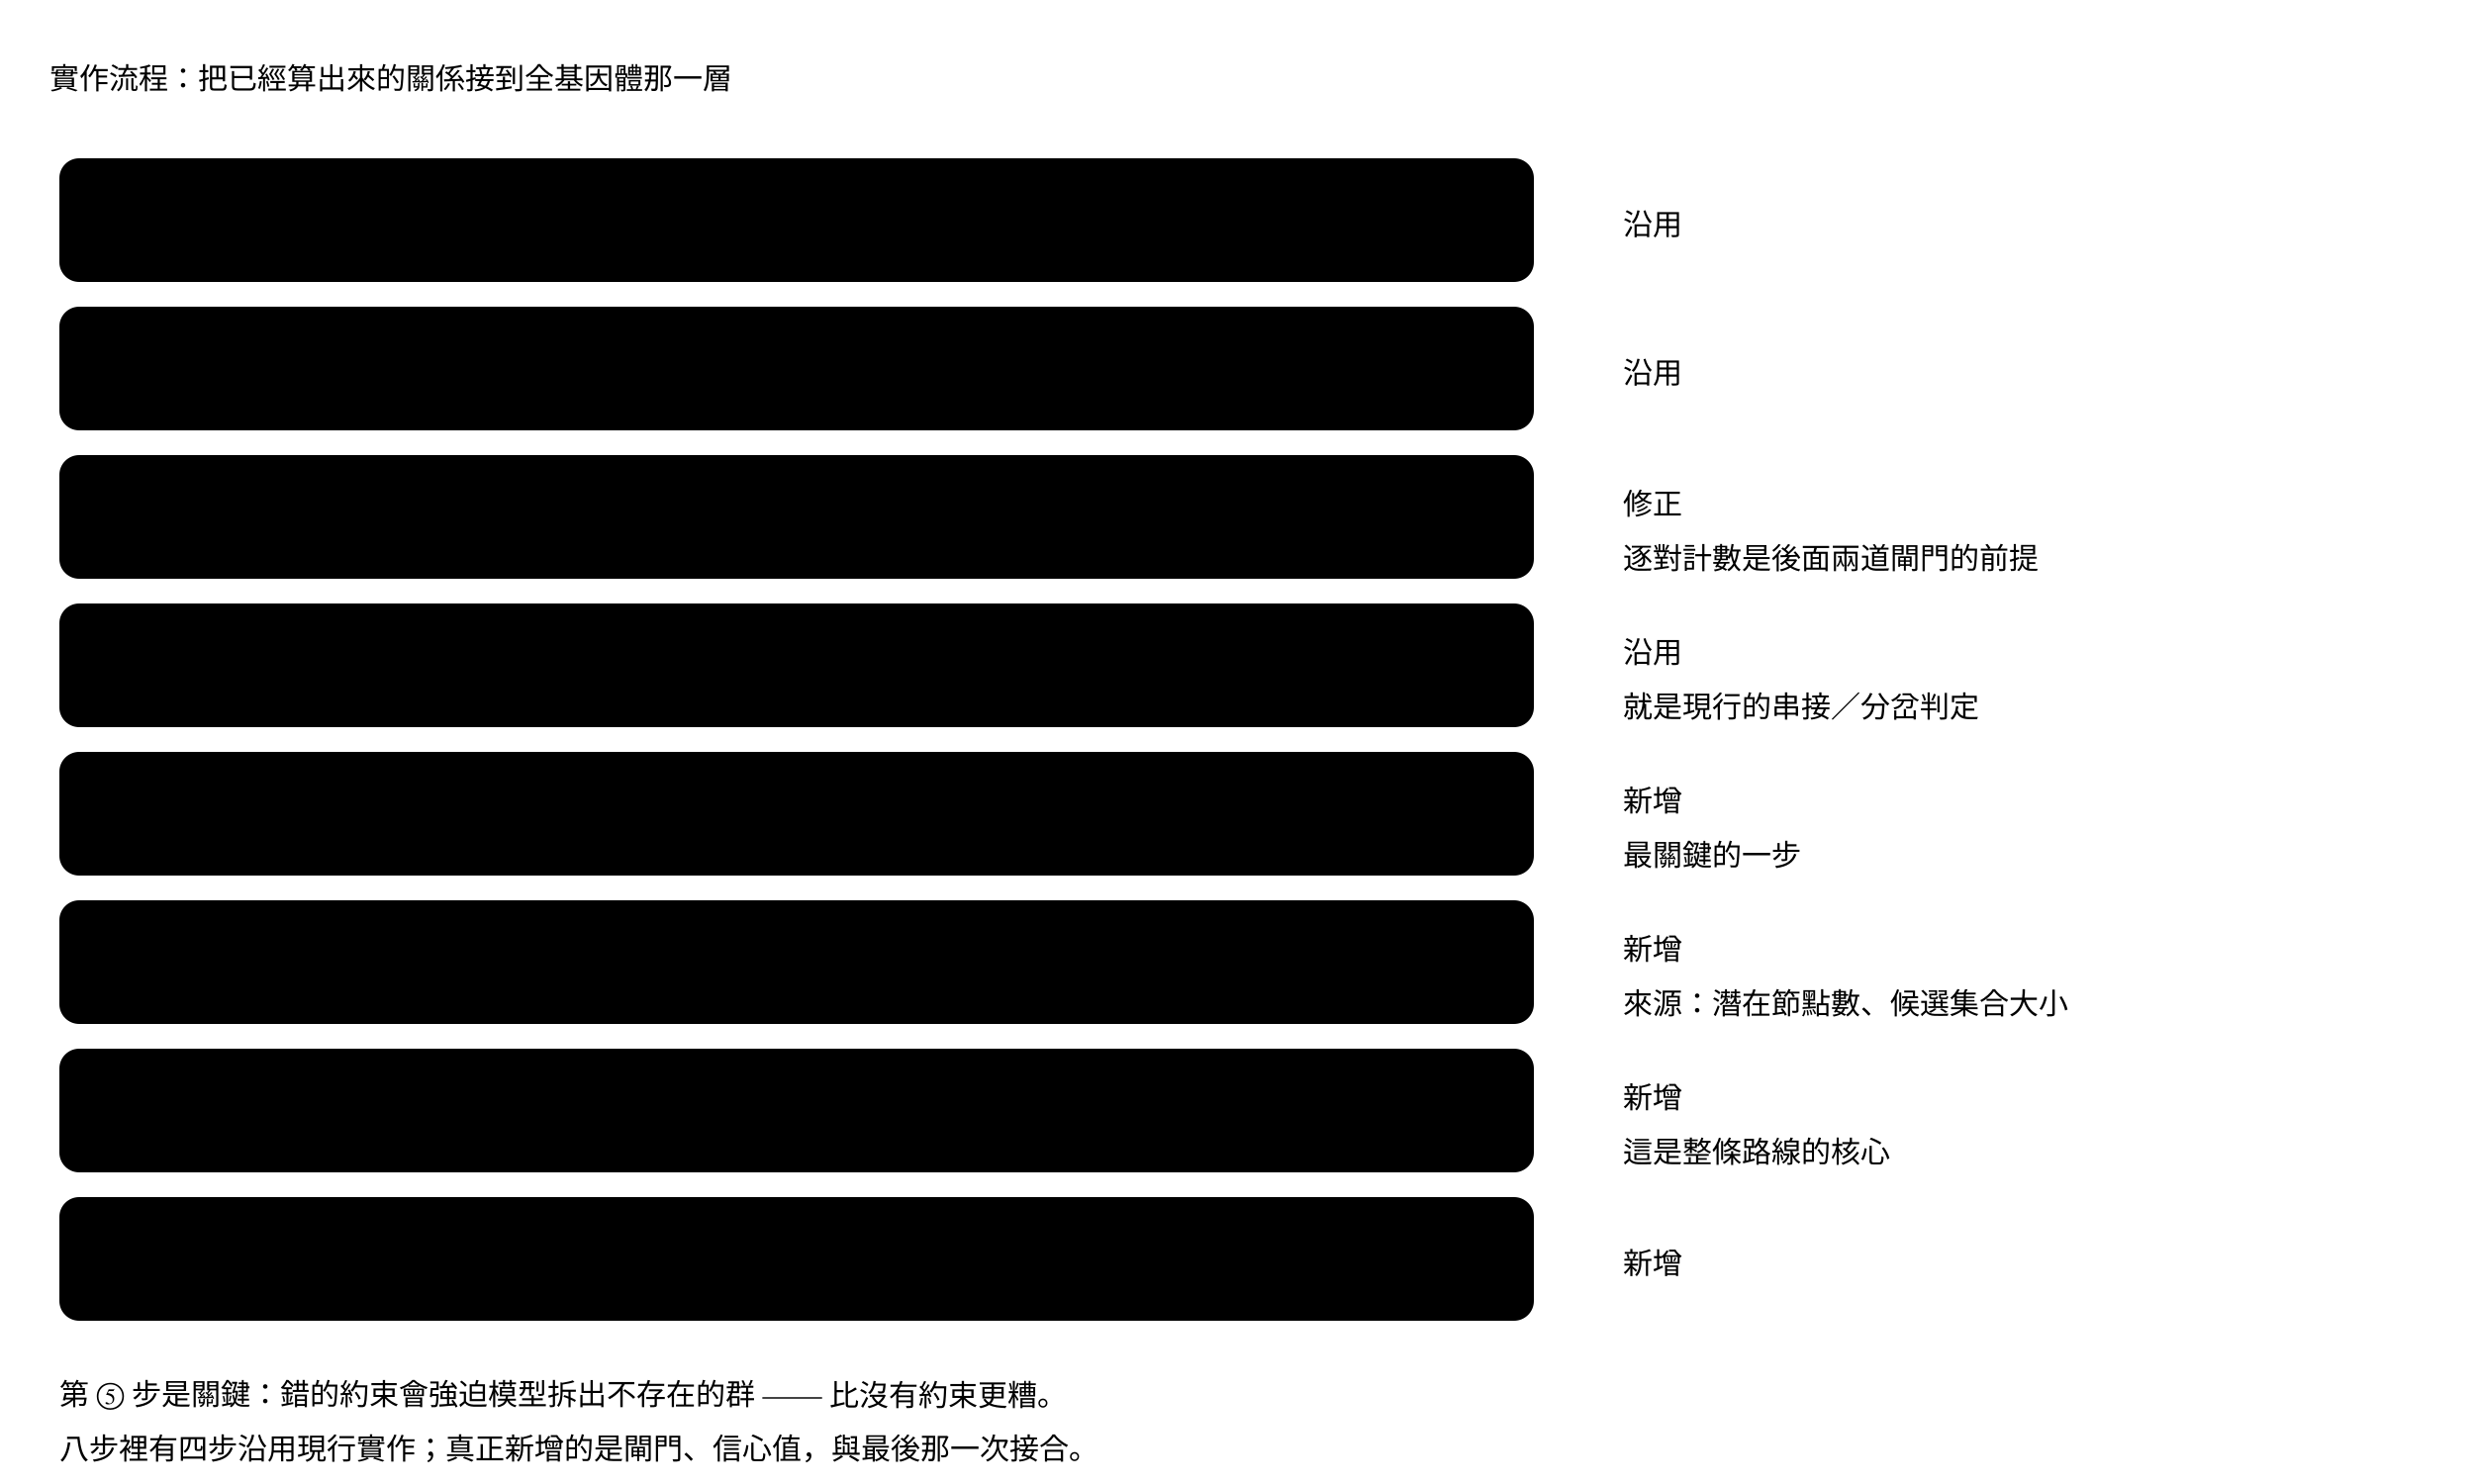
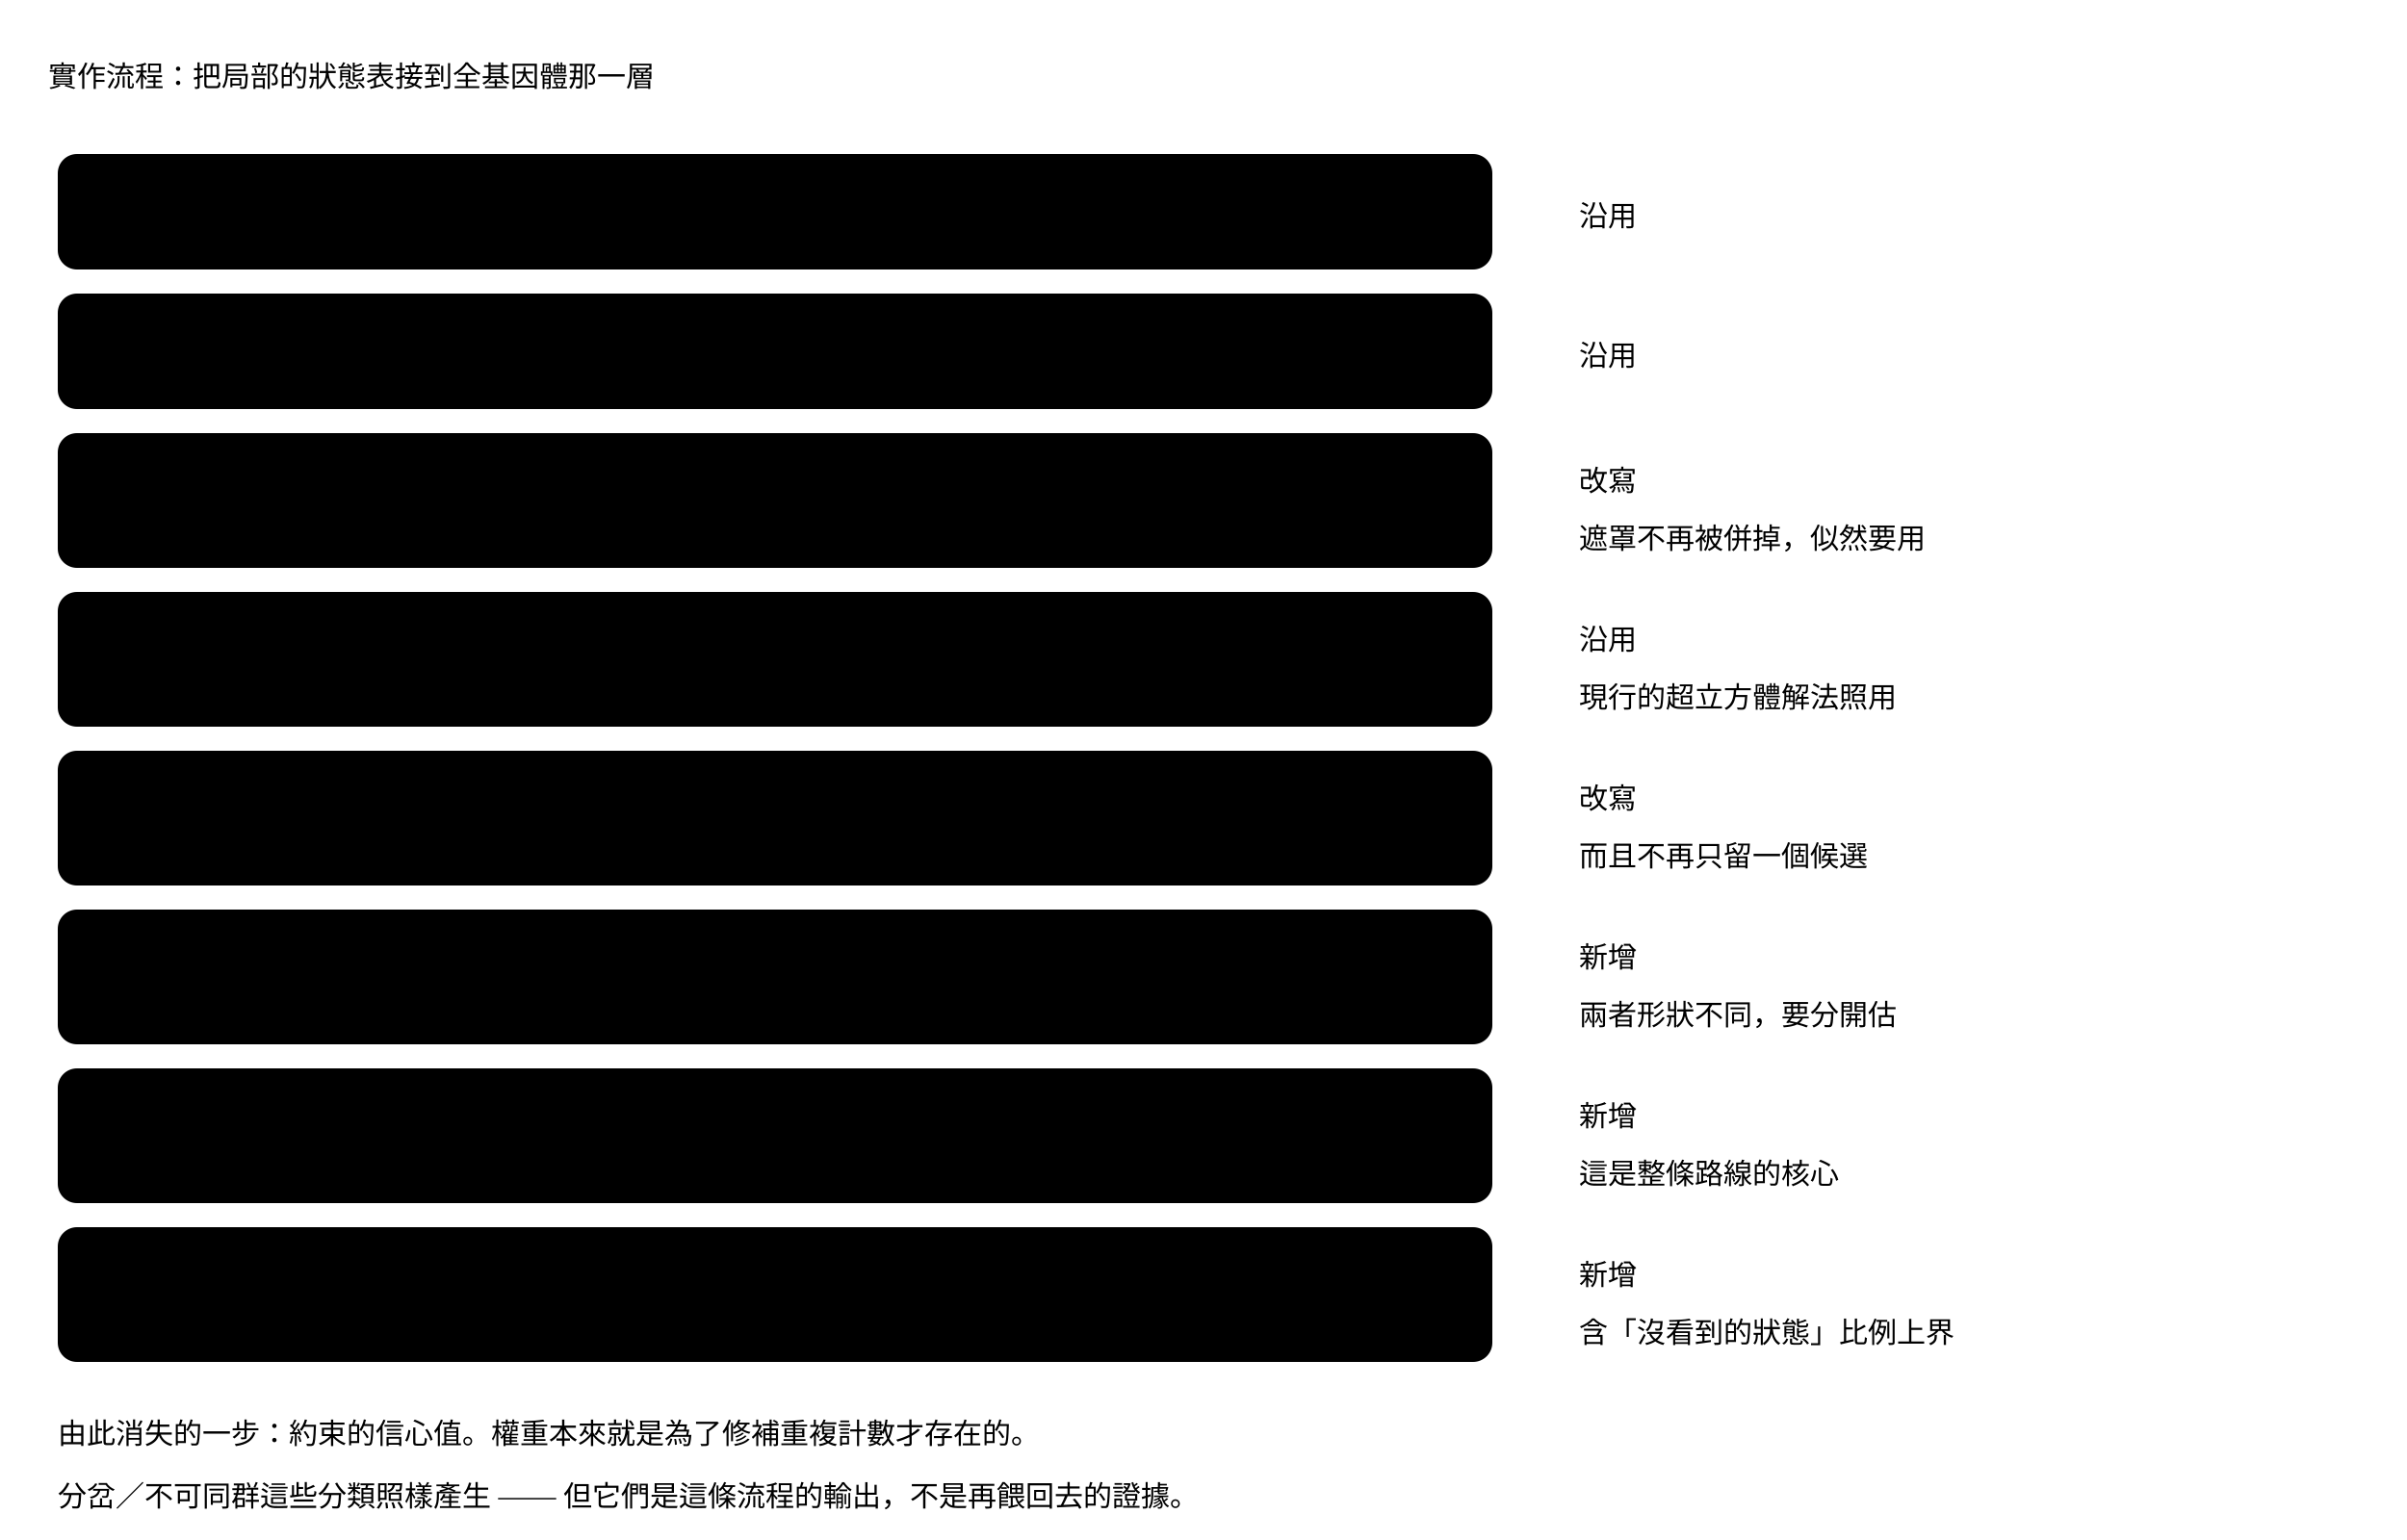
- <svg xmlns="http://www.w3.org/2000/svg" viewBox="0 0 1000 600">
-   <text class="ttl zh" x="20" y="36">實作流程：把已經算出來的關係接到全基因體那一層</text>
-   <rect class="box" x="24" y="64" width="596" height="50" rx="8" />
-   <text class="lbl zh" x="44" y="95">① 前處理：變異判定 ＋ 單倍型標記</text>
-   <text class="anno bold zh ok" x="656" y="95">沿用</text>
-   <rect class="box" x="24" y="124" width="596" height="50" rx="8" />
-   <text class="lbl zh" x="44" y="155">② 切單位：染色體＋phase set＋視窗＋家族</text>
-   <text class="anno bold zh ok" x="656" y="155">沿用</text>
-   <rect class="box warn" x="24" y="184" width="596" height="50" rx="8" />
-   <text class="lbl zh" x="44" y="215">③ 抽狀態表 ＋ 算每一對的跨越深度</text>
-   <text class="anno bold zh warn" x="656" y="208">修正</text>
-   <text class="tick zh" x="656" y="230">逐對計數是後面兩道閘門的前提</text>
-   <rect class="box" x="24" y="244" width="596" height="50" rx="8" />
-   <text class="lbl zh" x="44" y="275">④ 分類成三種約束：不可同群／必定同群／祖先</text>
-   <text class="anno bold zh ok" x="656" y="268">沿用</text>
-   <text class="tick zh" x="656" y="290">就是現行的串接／分岔判定</text>
-   <rect class="box bad" x="24" y="304" width="596" height="50" rx="8" />
-   <text class="lbl bold zh" x="44" y="335">⑤ 兩道品質閘門：檢定力 ＋ 排序偏誤</text>
-   <text class="anno bold zh bad" x="656" y="328">新增</text>
-   <text class="tick zh bad" x="656" y="350">最關鍵的一步</text>
-   <rect class="box bad" x="24" y="364" width="596" height="50" rx="8" />
-   <text class="lbl zh" x="44" y="395">⑥ 給每條約束一個信心值</text>
-   <text class="anno bold zh bad" x="656" y="388">新增</text>
-   <text class="tick zh" x="656" y="410">來源：潛在節點數、候選集合大小</text>
-   <rect class="box accent" x="24" y="424" width="596" height="50" rx="8" />
-   <text class="lbl bold zh" x="44" y="455">⑦ 頻率 ＋ 約束 一起餵進混合模型</text>
-   <text class="anno bold zh accent" x="656" y="448">新增</text>
-   <text class="tick zh" x="656" y="470">這是整條路線的核心</text>
-   <rect class="box accent" x="24" y="484" width="596" height="50" rx="8" />
-   <text class="lbl zh" x="44" y="515">⑧ 輸出：全基因體的群 ＋ 樹 ＋ 逐條支持度</text>
-   <text class="anno bold zh accent" x="656" y="515">新增</text>
-   <path class="conn" d="M322,114 L322,122" marker-end="url(#arrow-sm)" />
-   <path class="conn" d="M322,174 L322,182" marker-end="url(#arrow-sm)" />
-   <path class="conn" d="M322,234 L322,242" marker-end="url(#arrow-sm)" />
-   <path class="conn" d="M322,294 L322,302" marker-end="url(#arrow-sm)" />
-   <path class="conn" d="M322,354 L322,362" marker-end="url(#arrow-sm)" />
-   <path class="conn" d="M322,414 L322,422" marker-end="url(#arrow-sm)" />
-   <path class="conn" d="M322,474 L322,482" marker-end="url(#arrow-sm)" />
-   <text class="anno zh bad" x="24" y="568">第 ⑤ 步是關鍵：錯的約束會強迫模型拆出<tspan class="bold">不存在的群</tspan> —— 比沒有約束更糟。</text>
-   <text class="tick zh" x="24" y="590">八步裡有四步沿用現行實作；真正新增的是閘門、信心值，與最後那一次接合。</text>
+ <svg xmlns="http://www.w3.org/2000/svg" viewBox="0 0 1000 640">
+   <text class="ttl zh" x="20" y="36">實作流程：把局部的狀態表接到全基因體那一層</text>
+   <rect class="box" x="24" y="64" width="596" height="48" rx="8" />
+   <text class="lbl zh" x="44" y="94">① 前處理：變異判定 ＋ 單倍型標記</text>
+   <text class="anno bold zh ok" x="656" y="94">沿用</text>
+   <rect class="box" x="24" y="122" width="596" height="48" rx="8" />
+   <text class="lbl zh" x="44" y="152">② 切單位：染色體＋phase set＋視窗＋家族</text>
+   <text class="anno bold zh ok" x="656" y="152">沿用</text>
+   <rect class="box warn" x="24" y="180" width="596" height="56" rx="8" />
+   <text class="lbl zh" x="44" y="212">③ 抽狀態表，並保留每條 read 的<tspan class="bold">覆蓋遮罩</tspan>
+   </text>
+   <text class="anno bold zh warn" x="656" y="204">改寫</text>
+   <text class="tick zh" x="656" y="228">遮罩不再被併掉，似然要用</text>
+   <rect class="box" x="24" y="246" width="596" height="56" rx="8" />
+   <text class="lbl zh" x="44" y="278">④ 列舉最小成本候選與潛在節點</text>
+   <text class="anno bold zh ok" x="656" y="270">沿用</text>
+   <text class="tick zh" x="656" y="294">現行的超立方體解法照用</text>
+   <rect class="box accent" x="24" y="312" width="596" height="56" rx="8" />
+   <text class="lbl bold zh accent" x="44" y="344">⑤ 候選分數：read-AF 差值 → <tspan class="bold">狀態表似然</tspan>
+   </text>
+   <text class="anno bold zh accent" x="656" y="336">改寫</text>
+   <text class="tick zh" x="656" y="360">而且不再只留一個候選</text>
+   <rect class="box bad" x="24" y="378" width="596" height="56" rx="8" />
+   <text class="lbl zh" x="44" y="410">⑥ 觀測通道：逐位點錯誤 ＋ 家族誤標</text>
+   <text class="anno bold zh bad" x="656" y="402">新增</text>
+   <text class="tick zh" x="656" y="426">兩者形狀不同，要分開估</text>
+   <rect class="box accent" x="24" y="444" width="596" height="56" rx="8" />
+   <text class="lbl bold zh accent" x="44" y="476">⑦ 兩類因子<tspan class="bold">相乘</tspan>，接到同一組全域參數</text>
+   <text class="anno bold zh accent" x="656" y="468">新增</text>
+   <text class="tick zh" x="656" y="492">這是整條路線的核心</text>
+   <rect class="box accent" x="24" y="510" width="596" height="56" rx="8" />
+   <text class="lbl zh" x="44" y="542">⑧ 輸出：群 ＋ 樹 ＋ 支持度 ＋ 未解對應</text>
+   <text class="anno bold zh accent" x="656" y="534">新增</text>
+   <text class="tick zh" x="656" y="558">含「沒看到的狀態」比例上界</text>
+   <path class="conn" d="M322,112 L322,120" marker-end="url(#arrow-sm)" />
+   <path class="conn" d="M322,170 L322,178" marker-end="url(#arrow-sm)" />
+   <path class="conn" d="M322,236 L322,244" marker-end="url(#arrow-sm)" />
+   <path class="conn" d="M322,302 L322,310" marker-end="url(#arrow-sm)" />
+   <path class="conn" d="M322,368 L322,376" marker-end="url(#arrow-sm)" />
+   <path class="conn" d="M322,434 L322,442" marker-end="url(#arrow-sm)" />
+   <path class="conn" d="M322,500 L322,508" marker-end="url(#arrow-sm)" />
+   <rect class="box ghost" x="656" y="600" width="326" height="0" rx="8" />
+   <text class="anno bold zh ok" x="24" y="600">由此消失的一步：約束的信心值。權重本來就是為了修補重複計數才存在的。</text>
+   <text class="tick zh" x="24" y="626">分岔／不可同群這些分類照樣產生 —— 但它們是這條流程的<tspan class="bold">輸出</tspan>，不是再餵回去的證據。</text>
</svg>
